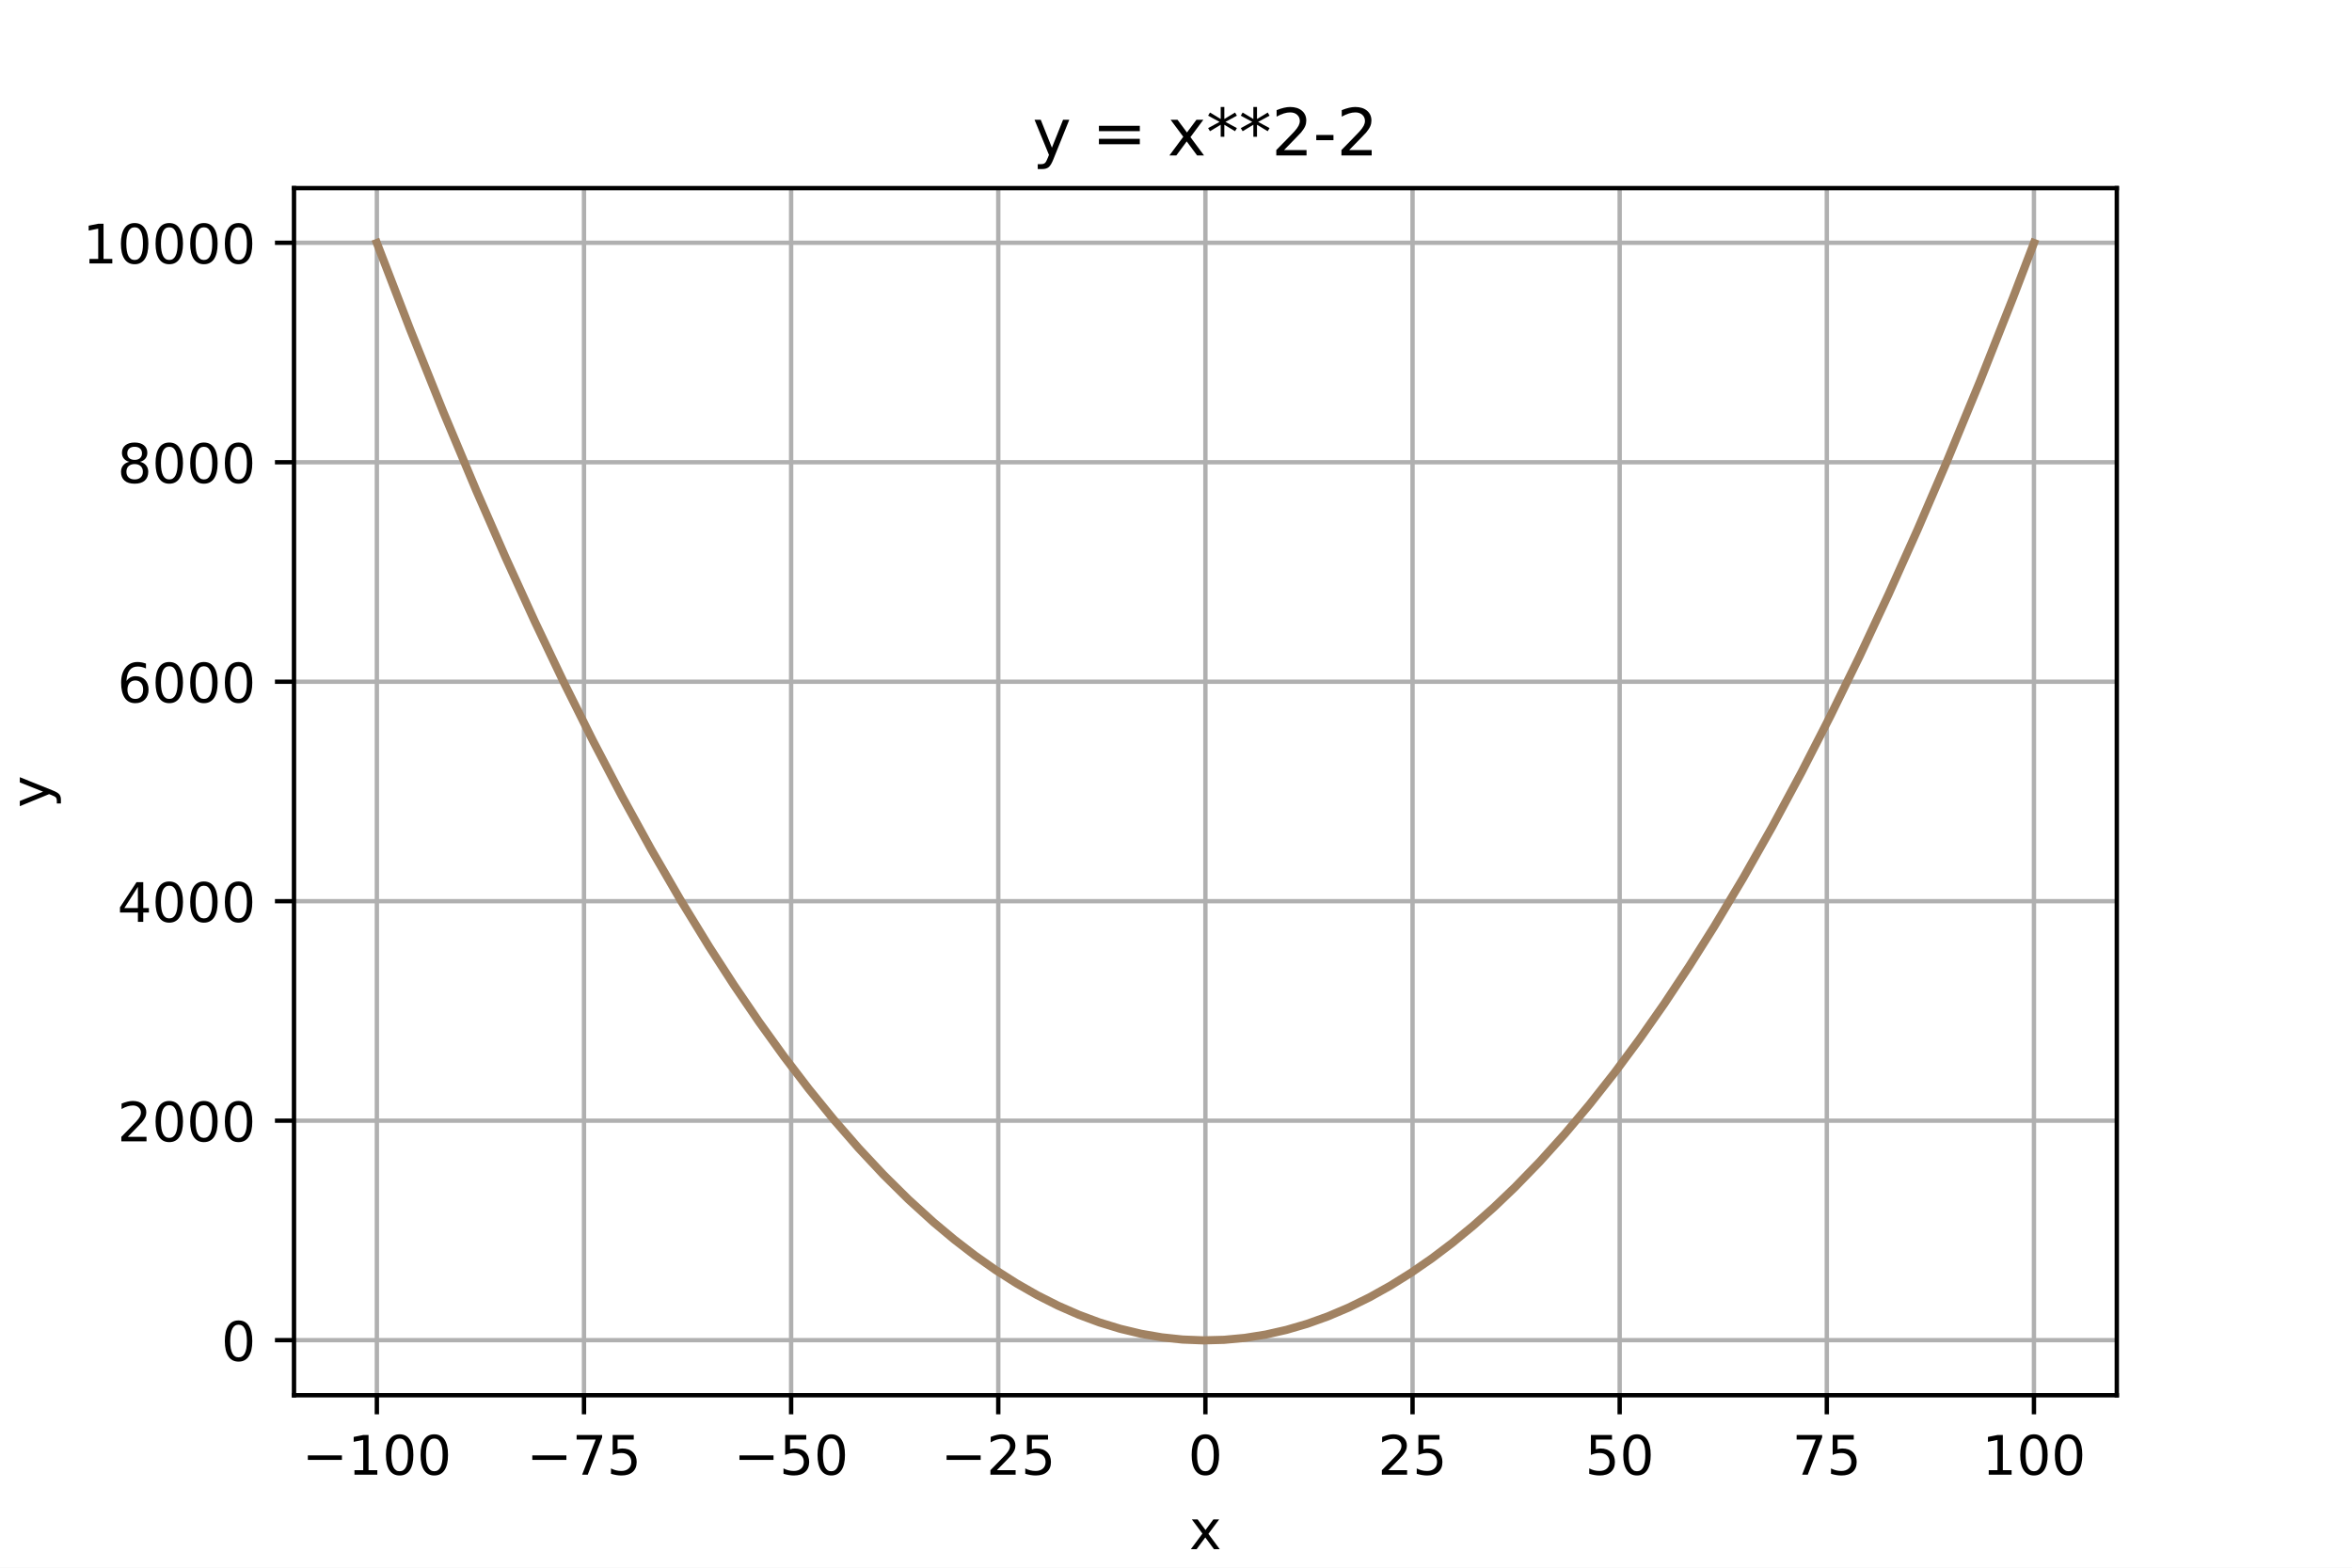
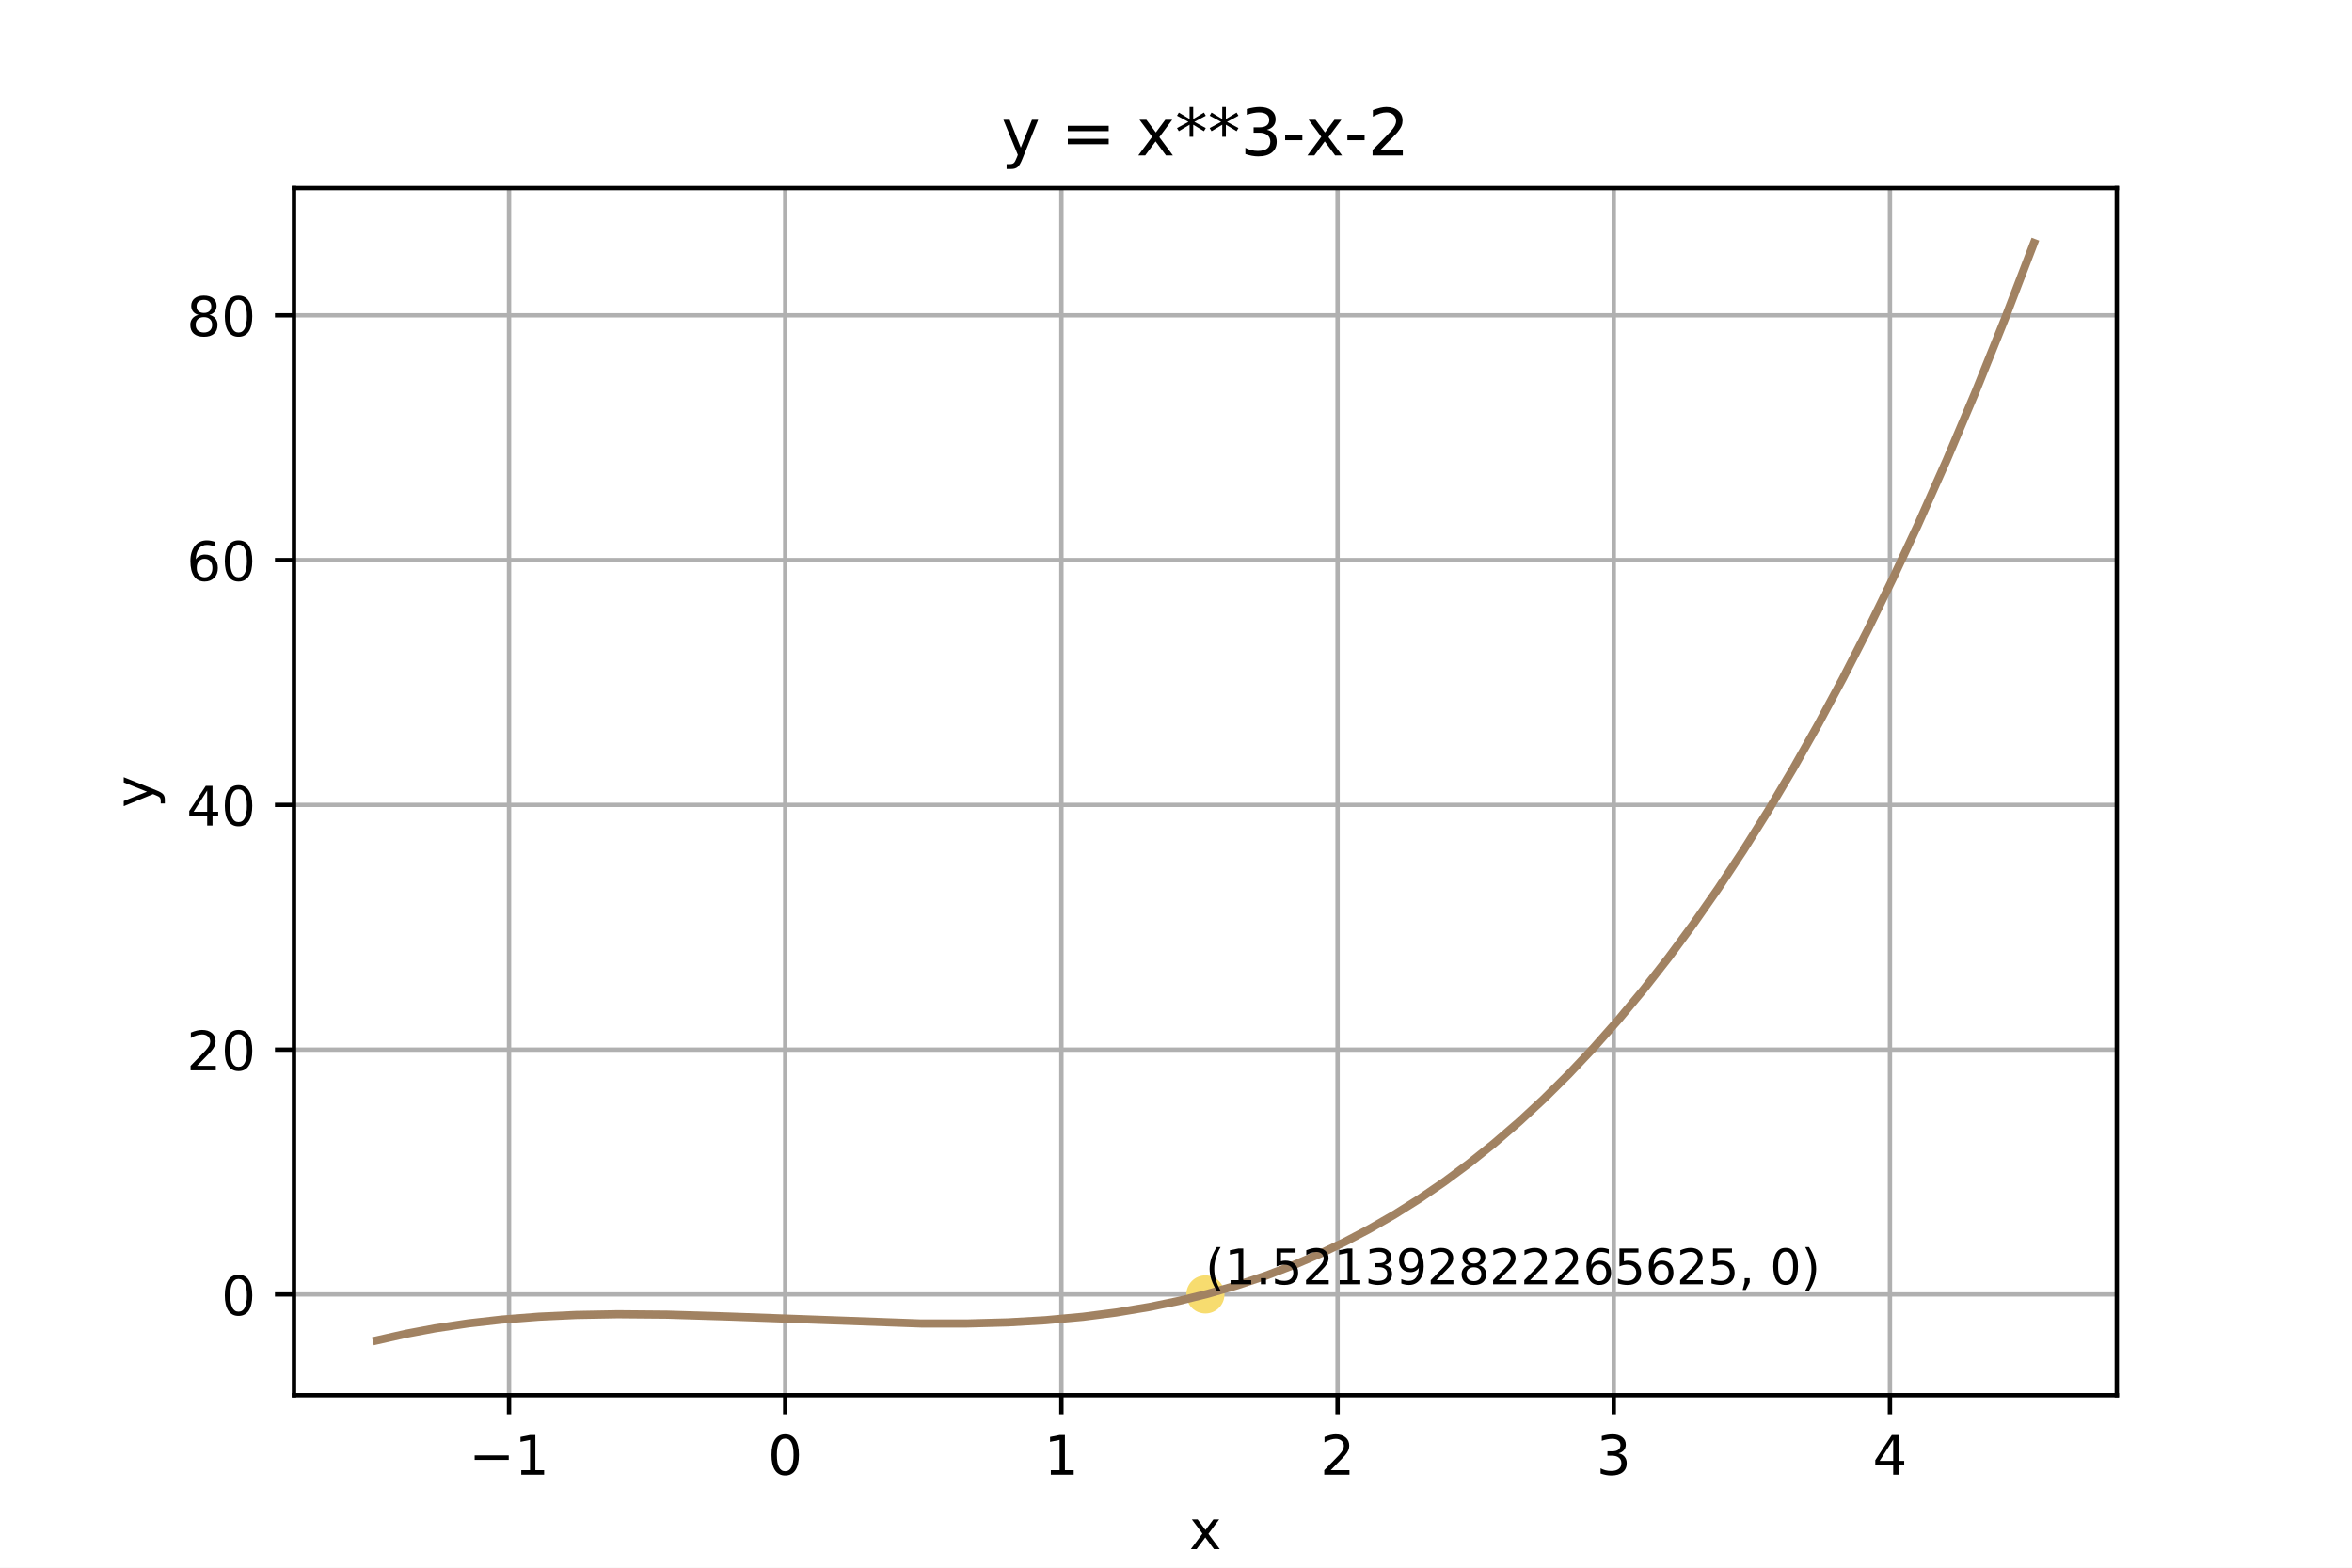
<svg xmlns="http://www.w3.org/2000/svg" xmlns:xlink="http://www.w3.org/1999/xlink" width="432pt" height="288pt" viewBox="0 0 432 288" version="1.1">
  <defs>
    <style type="text/css">*{stroke-linejoin: round; stroke-linecap: butt}</style>
  </defs>
  <g id="figure_1">
    <g id="patch_1">
      <path d="M 0 288  L 432 288  L 432 0  L 0 0  z " style="fill: #ffffff" />
    </g>
    <g id="axes_1">
      <g id="patch_2">
        <path d="M 54 256.32  L 388.8 256.32  L 388.8 34.56  L 54 34.56  z " style="fill: #ffffff" />
      </g>
      <g id="matplotlib.axis_1">
        <g id="xtick_1">
          <g id="line2d_1">
-             <path d="M 69.218 256.32  L 69.218 34.56  " clip-path="url(#p668c0c12d5)" style="fill: none; stroke: #b0b0b0; stroke-width: 0.8; stroke-linecap: square" />
+             <path d="M 93.497 256.32  L 93.497 34.56  " clip-path="url(#p3f70cf6b3d)" style="fill: none; stroke: #b0b0b0; stroke-width: 0.8; stroke-linecap: square" />
          </g>
          <g id="line2d_2">
            <defs>
-               <path id="m4f0ae7ed5f" d="M 0 0  L 0 3.5  " style="stroke: #000000; stroke-width: 0.8" />
+               <path id="mcaa9d39071" d="M 0 0  L 0 3.5  " style="stroke: #000000; stroke-width: 0.8" />
            </defs>
            <g>
-               <use xlink:href="#m4f0ae7ed5f" x="69.218" y="256.32" style="stroke: #000000; stroke-width: 0.8" />
+               <use xlink:href="#mcaa9d39071" x="93.497" y="256.32" style="stroke: #000000; stroke-width: 0.8" />
            </g>
          </g>
          <g id="text_1">
-             <g transform="translate(55.48459 270.9184) scale(0.1 -0.1)">
+             <g transform="translate(86.12552 270.9184) scale(0.1 -0.1)">
              <defs>
                <path id="DejaVuSans-2212" d="M 678 2272  L 4684 2272  L 4684 1741  L 678 1741  L 678 2272  z " transform="scale(0.015625)" />
                <path id="DejaVuSans-31" d="M 794 531  L 1825 531  L 1825 4091  L 703 3866  L 703 4441  L 1819 4666  L 2450 4666  L 2450 531  L 3481 531  L 3481 0  L 794 0  L 794 531  z " transform="scale(0.015625)" />
-                 <path id="DejaVuSans-30" d="M 2034 4250  Q 1547 4250 1301 3770  Q 1056 3291 1056 2328  Q 1056 1369 1301 889  Q 1547 409 2034 409  Q 2525 409 2770 889  Q 3016 1369 3016 2328  Q 3016 3291 2770 3770  Q 2525 4250 2034 4250  z M 2034 4750  Q 2819 4750 3233 4129  Q 3647 3509 3647 2328  Q 3647 1150 3233 529  Q 2819 -91 2034 -91  Q 1250 -91 836 529  Q 422 1150 422 2328  Q 422 3509 836 4129  Q 1250 4750 2034 4750  z " transform="scale(0.015625)" />
              </defs>
              <use xlink:href="#DejaVuSans-2212" />
              <use xlink:href="#DejaVuSans-31" x="83.789" />
-               <use xlink:href="#DejaVuSans-30" x="147.412" />
-               <use xlink:href="#DejaVuSans-30" x="211.035" />
            </g>
          </g>
        </g>
        <g id="xtick_2">
          <g id="line2d_3">
-             <path d="M 107.264 256.32  L 107.264 34.56  " clip-path="url(#p668c0c12d5)" style="fill: none; stroke: #b0b0b0; stroke-width: 0.8; stroke-linecap: square" />
+             <path d="M 144.224 256.32  L 144.224 34.56  " clip-path="url(#p3f70cf6b3d)" style="fill: none; stroke: #b0b0b0; stroke-width: 0.8; stroke-linecap: square" />
          </g>
          <g id="line2d_4">
            <g>
-               <use xlink:href="#m4f0ae7ed5f" x="107.264" y="256.32" style="stroke: #000000; stroke-width: 0.8" />
+               <use xlink:href="#mcaa9d39071" x="144.224" y="256.32" style="stroke: #000000; stroke-width: 0.8" />
            </g>
          </g>
          <g id="text_2">
-             <g transform="translate(96.71129 270.9184) scale(0.1 -0.1)">
-               <defs>
-                 <path id="DejaVuSans-37" d="M 525 4666  L 3525 4666  L 3525 4397  L 1831 0  L 1172 0  L 2766 4134  L 525 4134  L 525 4666  z " transform="scale(0.015625)" />
-                 <path id="DejaVuSans-35" d="M 691 4666  L 3169 4666  L 3169 4134  L 1269 4134  L 1269 2991  Q 1406 3038 1543 3061  Q 1681 3084 1819 3084  Q 2600 3084 3056 2656  Q 3513 2228 3513 1497  Q 3513 744 3044 326  Q 2575 -91 1722 -91  Q 1428 -91 1123 -41  Q 819 9 494 109  L 494 744  Q 775 591 1075 516  Q 1375 441 1709 441  Q 2250 441 2565 725  Q 2881 1009 2881 1497  Q 2881 1984 2565 2268  Q 2250 2553 1709 2553  Q 1456 2553 1204 2497  Q 953 2441 691 2322  L 691 4666  z " transform="scale(0.015625)" />
-               </defs>
-               <use xlink:href="#DejaVuSans-2212" />
-               <use xlink:href="#DejaVuSans-37" x="83.789" />
-               <use xlink:href="#DejaVuSans-35" x="147.412" />
+             <g transform="translate(141.0426 270.9184) scale(0.1 -0.1)">
+               <defs>
+                 <path id="DejaVuSans-30" d="M 2034 4250  Q 1547 4250 1301 3770  Q 1056 3291 1056 2328  Q 1056 1369 1301 889  Q 1547 409 2034 409  Q 2525 409 2770 889  Q 3016 1369 3016 2328  Q 3016 3291 2770 3770  Q 2525 4250 2034 4250  z M 2034 4750  Q 2819 4750 3233 4129  Q 3647 3509 3647 2328  Q 3647 1150 3233 529  Q 2819 -91 2034 -91  Q 1250 -91 836 529  Q 422 1150 422 2328  Q 422 3509 836 4129  Q 1250 4750 2034 4750  z " transform="scale(0.015625)" />
+               </defs>
+               <use xlink:href="#DejaVuSans-30" />
            </g>
          </g>
        </g>
        <g id="xtick_3">
          <g id="line2d_5">
-             <path d="M 145.309 256.32  L 145.309 34.56  " clip-path="url(#p668c0c12d5)" style="fill: none; stroke: #b0b0b0; stroke-width: 0.8; stroke-linecap: square" />
+             <path d="M 194.951 256.32  L 194.951 34.56  " clip-path="url(#p3f70cf6b3d)" style="fill: none; stroke: #b0b0b0; stroke-width: 0.8; stroke-linecap: square" />
          </g>
          <g id="line2d_6">
            <g>
-               <use xlink:href="#m4f0ae7ed5f" x="145.309" y="256.32" style="stroke: #000000; stroke-width: 0.8" />
+               <use xlink:href="#mcaa9d39071" x="194.951" y="256.32" style="stroke: #000000; stroke-width: 0.8" />
            </g>
          </g>
          <g id="text_3">
-             <g transform="translate(134.7567 270.9184) scale(0.1 -0.1)">
-               <use xlink:href="#DejaVuSans-2212" />
-               <use xlink:href="#DejaVuSans-35" x="83.789" />
-               <use xlink:href="#DejaVuSans-30" x="147.412" />
+             <g transform="translate(191.7699 270.9184) scale(0.1 -0.1)">
+               <use xlink:href="#DejaVuSans-31" />
            </g>
          </g>
        </g>
        <g id="xtick_4">
          <g id="line2d_7">
-             <path d="M 183.355 256.32  L 183.355 34.56  " clip-path="url(#p668c0c12d5)" style="fill: none; stroke: #b0b0b0; stroke-width: 0.8; stroke-linecap: square" />
+             <path d="M 245.678 256.32  L 245.678 34.56  " clip-path="url(#p3f70cf6b3d)" style="fill: none; stroke: #b0b0b0; stroke-width: 0.8; stroke-linecap: square" />
          </g>
          <g id="line2d_8">
            <g>
-               <use xlink:href="#m4f0ae7ed5f" x="183.355" y="256.32" style="stroke: #000000; stroke-width: 0.8" />
+               <use xlink:href="#mcaa9d39071" x="245.678" y="256.32" style="stroke: #000000; stroke-width: 0.8" />
            </g>
          </g>
          <g id="text_4">
-             <g transform="translate(172.8022 270.9184) scale(0.1 -0.1)">
+             <g transform="translate(242.4972 270.9184) scale(0.1 -0.1)">
              <defs>
                <path id="DejaVuSans-32" d="M 1228 531  L 3431 531  L 3431 0  L 469 0  L 469 531  Q 828 903 1448 1529  Q 2069 2156 2228 2338  Q 2531 2678 2651 2914  Q 2772 3150 2772 3378  Q 2772 3750 2511 3984  Q 2250 4219 1831 4219  Q 1534 4219 1204 4116  Q 875 4013 500 3803  L 500 4441  Q 881 4594 1212 4672  Q 1544 4750 1819 4750  Q 2544 4750 2975 4387  Q 3406 4025 3406 3419  Q 3406 3131 3298 2873  Q 3191 2616 2906 2266  Q 2828 2175 2409 1742  Q 1991 1309 1228 531  z " transform="scale(0.015625)" />
              </defs>
-               <use xlink:href="#DejaVuSans-2212" />
-               <use xlink:href="#DejaVuSans-32" x="83.789" />
-               <use xlink:href="#DejaVuSans-35" x="147.412" />
+               <use xlink:href="#DejaVuSans-32" />
            </g>
          </g>
        </g>
        <g id="xtick_5">
          <g id="line2d_9">
-             <path d="M 221.4 256.32  L 221.4 34.56  " clip-path="url(#p668c0c12d5)" style="fill: none; stroke: #b0b0b0; stroke-width: 0.8; stroke-linecap: square" />
+             <path d="M 296.406 256.32  L 296.406 34.56  " clip-path="url(#p3f70cf6b3d)" style="fill: none; stroke: #b0b0b0; stroke-width: 0.8; stroke-linecap: square" />
          </g>
          <g id="line2d_10">
            <g>
-               <use xlink:href="#m4f0ae7ed5f" x="221.4" y="256.32" style="stroke: #000000; stroke-width: 0.8" />
+               <use xlink:href="#mcaa9d39071" x="296.406" y="256.32" style="stroke: #000000; stroke-width: 0.8" />
            </g>
          </g>
          <g id="text_5">
-             <g transform="translate(218.2188 270.9184) scale(0.1 -0.1)">
-               <use xlink:href="#DejaVuSans-30" />
+             <g transform="translate(293.2245 270.9184) scale(0.1 -0.1)">
+               <defs>
+                 <path id="DejaVuSans-33" d="M 2597 2516  Q 3050 2419 3304 2112  Q 3559 1806 3559 1356  Q 3559 666 3084 287  Q 2609 -91 1734 -91  Q 1441 -91 1130 -33  Q 819 25 488 141  L 488 750  Q 750 597 1062 519  Q 1375 441 1716 441  Q 2309 441 2620 675  Q 2931 909 2931 1356  Q 2931 1769 2642 2001  Q 2353 2234 1838 2234  L 1294 2234  L 1294 2753  L 1863 2753  Q 2328 2753 2575 2939  Q 2822 3125 2822 3475  Q 2822 3834 2567 4026  Q 2313 4219 1838 4219  Q 1578 4219 1281 4162  Q 984 4106 628 3988  L 628 4550  Q 988 4650 1302 4700  Q 1616 4750 1894 4750  Q 2613 4750 3031 4423  Q 3450 4097 3450 3541  Q 3450 3153 3228 2886  Q 3006 2619 2597 2516  z " transform="scale(0.015625)" />
+               </defs>
+               <use xlink:href="#DejaVuSans-33" />
            </g>
          </g>
        </g>
        <g id="xtick_6">
          <g id="line2d_11">
-             <path d="M 259.445 256.32  L 259.445 34.56  " clip-path="url(#p668c0c12d5)" style="fill: none; stroke: #b0b0b0; stroke-width: 0.8; stroke-linecap: square" />
+             <path d="M 347.133 256.32  L 347.133 34.56  " clip-path="url(#p3f70cf6b3d)" style="fill: none; stroke: #b0b0b0; stroke-width: 0.8; stroke-linecap: square" />
          </g>
          <g id="line2d_12">
            <g>
-               <use xlink:href="#m4f0ae7ed5f" x="259.445" y="256.32" style="stroke: #000000; stroke-width: 0.8" />
+               <use xlink:href="#mcaa9d39071" x="347.133" y="256.32" style="stroke: #000000; stroke-width: 0.8" />
            </g>
          </g>
          <g id="text_6">
-             <g transform="translate(253.083 270.9184) scale(0.1 -0.1)">
-               <use xlink:href="#DejaVuSans-32" />
-               <use xlink:href="#DejaVuSans-35" x="63.623" />
-             </g>
-           </g>
-         </g>
-         <g id="xtick_7">
-           <g id="line2d_13">
-             <path d="M 297.491 256.32  L 297.491 34.56  " clip-path="url(#p668c0c12d5)" style="fill: none; stroke: #b0b0b0; stroke-width: 0.8; stroke-linecap: square" />
-           </g>
-           <g id="line2d_14">
-             <g>
-               <use xlink:href="#m4f0ae7ed5f" x="297.491" y="256.32" style="stroke: #000000; stroke-width: 0.8" />
-             </g>
-           </g>
-           <g id="text_7">
-             <g transform="translate(291.1284 270.9184) scale(0.1 -0.1)">
-               <use xlink:href="#DejaVuSans-35" />
-               <use xlink:href="#DejaVuSans-30" x="63.623" />
-             </g>
-           </g>
-         </g>
-         <g id="xtick_8">
-           <g id="line2d_15">
-             <path d="M 335.536 256.32  L 335.536 34.56  " clip-path="url(#p668c0c12d5)" style="fill: none; stroke: #b0b0b0; stroke-width: 0.8; stroke-linecap: square" />
-           </g>
-           <g id="line2d_16">
-             <g>
-               <use xlink:href="#m4f0ae7ed5f" x="335.536" y="256.32" style="stroke: #000000; stroke-width: 0.8" />
-             </g>
-           </g>
-           <g id="text_8">
-             <g transform="translate(329.1739 270.9184) scale(0.1 -0.1)">
-               <use xlink:href="#DejaVuSans-37" />
-               <use xlink:href="#DejaVuSans-35" x="63.623" />
-             </g>
-           </g>
-         </g>
-         <g id="xtick_9">
-           <g id="line2d_17">
-             <path d="M 373.582 256.32  L 373.582 34.56  " clip-path="url(#p668c0c12d5)" style="fill: none; stroke: #b0b0b0; stroke-width: 0.8; stroke-linecap: square" />
-           </g>
-           <g id="line2d_18">
-             <g>
-               <use xlink:href="#m4f0ae7ed5f" x="373.582" y="256.32" style="stroke: #000000; stroke-width: 0.8" />
-             </g>
-           </g>
-           <g id="text_9">
-             <g transform="translate(364.0381 270.9184) scale(0.1 -0.1)">
-               <use xlink:href="#DejaVuSans-31" />
-               <use xlink:href="#DejaVuSans-30" x="63.623" />
-               <use xlink:href="#DejaVuSans-30" x="127.246" />
-             </g>
-           </g>
-         </g>
-         <g id="text_10">
+             <g transform="translate(343.9517 270.9184) scale(0.1 -0.1)">
+               <defs>
+                 <path id="DejaVuSans-34" d="M 2419 4116  L 825 1625  L 2419 1625  L 2419 4116  z M 2253 4666  L 3047 4666  L 3047 1625  L 3713 1625  L 3713 1100  L 3047 1100  L 3047 0  L 2419 0  L 2419 1100  L 313 1100  L 313 1709  L 2253 4666  z " transform="scale(0.015625)" />
+               </defs>
+               <use xlink:href="#DejaVuSans-34" />
+             </g>
+           </g>
+         </g>
+         <g id="text_7">
          <g transform="translate(218.4406 284.5966) scale(0.1 -0.1)">
            <defs>
              <path id="DejaVuSans-78" d="M 3513 3500  L 2247 1797  L 3578 0  L 2900 0  L 1881 1375  L 863 0  L 184 0  L 1544 1831  L 300 3500  L 978 3500  L 1906 2253  L 2834 3500  L 3513 3500  z " transform="scale(0.015625)" />
            </defs>
            <use xlink:href="#DejaVuSans-78" />
          </g>
        </g>
      </g>
      <g id="matplotlib.axis_2">
        <g id="ytick_1">
-           <g id="line2d_19">
-             <path d="M 54 246.201  L 388.8 246.201  " clip-path="url(#p668c0c12d5)" style="fill: none; stroke: #b0b0b0; stroke-width: 0.8; stroke-linecap: square" />
-           </g>
-           <g id="line2d_20">
+           <g id="line2d_13">
+             <path d="M 54 237.799  L 388.8 237.799  " clip-path="url(#p3f70cf6b3d)" style="fill: none; stroke: #b0b0b0; stroke-width: 0.8; stroke-linecap: square" />
+           </g>
+           <g id="line2d_14">
            <defs>
-               <path id="m83be4a79d3" d="M 0 0  L -3.5 0  " style="stroke: #000000; stroke-width: 0.8" />
+               <path id="mf2a0e89e5b" d="M 0 0  L -3.5 0  " style="stroke: #000000; stroke-width: 0.8" />
            </defs>
            <g>
-               <use xlink:href="#m83be4a79d3" x="54" y="246.201" style="stroke: #000000; stroke-width: 0.8" />
-             </g>
-           </g>
-           <g id="text_11">
-             <g transform="translate(40.6375 250.0002) scale(0.1 -0.1)">
+               <use xlink:href="#mf2a0e89e5b" x="54" y="237.799" style="stroke: #000000; stroke-width: 0.8" />
+             </g>
+           </g>
+           <g id="text_8">
+             <g transform="translate(40.6375 241.5986) scale(0.1 -0.1)">
              <use xlink:href="#DejaVuSans-30" />
            </g>
          </g>
        </g>
        <g id="ytick_2">
-           <g id="line2d_21">
-             <path d="M 54 205.881  L 388.8 205.881  " clip-path="url(#p668c0c12d5)" style="fill: none; stroke: #b0b0b0; stroke-width: 0.8; stroke-linecap: square" />
-           </g>
-           <g id="line2d_22">
-             <g>
-               <use xlink:href="#m83be4a79d3" x="54" y="205.881" style="stroke: #000000; stroke-width: 0.8" />
-             </g>
-           </g>
-           <g id="text_12">
-             <g transform="translate(21.55 209.6799) scale(0.1 -0.1)">
+           <g id="line2d_15">
+             <path d="M 54 192.831  L 388.8 192.831  " clip-path="url(#p3f70cf6b3d)" style="fill: none; stroke: #b0b0b0; stroke-width: 0.8; stroke-linecap: square" />
+           </g>
+           <g id="line2d_16">
+             <g>
+               <use xlink:href="#mf2a0e89e5b" x="54" y="192.831" style="stroke: #000000; stroke-width: 0.8" />
+             </g>
+           </g>
+           <g id="text_9">
+             <g transform="translate(34.275 196.6304) scale(0.1 -0.1)">
              <use xlink:href="#DejaVuSans-32" />
              <use xlink:href="#DejaVuSans-30" x="63.623" />
-               <use xlink:href="#DejaVuSans-30" x="127.246" />
-               <use xlink:href="#DejaVuSans-30" x="190.869" />
            </g>
          </g>
        </g>
        <g id="ytick_3">
-           <g id="line2d_23">
-             <path d="M 54 165.56  L 388.8 165.56  " clip-path="url(#p668c0c12d5)" style="fill: none; stroke: #b0b0b0; stroke-width: 0.8; stroke-linecap: square" />
-           </g>
-           <g id="line2d_24">
-             <g>
-               <use xlink:href="#m83be4a79d3" x="54" y="165.56" style="stroke: #000000; stroke-width: 0.8" />
-             </g>
-           </g>
-           <g id="text_13">
-             <g transform="translate(21.55 169.3597) scale(0.1 -0.1)">
-               <defs>
-                 <path id="DejaVuSans-34" d="M 2419 4116  L 825 1625  L 2419 1625  L 2419 4116  z M 2253 4666  L 3047 4666  L 3047 1625  L 3713 1625  L 3713 1100  L 3047 1100  L 3047 0  L 2419 0  L 2419 1100  L 313 1100  L 313 1709  L 2253 4666  z " transform="scale(0.015625)" />
-               </defs>
+           <g id="line2d_17">
+             <path d="M 54 147.863  L 388.8 147.863  " clip-path="url(#p3f70cf6b3d)" style="fill: none; stroke: #b0b0b0; stroke-width: 0.8; stroke-linecap: square" />
+           </g>
+           <g id="line2d_18">
+             <g>
+               <use xlink:href="#mf2a0e89e5b" x="54" y="147.863" style="stroke: #000000; stroke-width: 0.8" />
+             </g>
+           </g>
+           <g id="text_10">
+             <g transform="translate(34.275 151.6623) scale(0.1 -0.1)">
              <use xlink:href="#DejaVuSans-34" />
              <use xlink:href="#DejaVuSans-30" x="63.623" />
-               <use xlink:href="#DejaVuSans-30" x="127.246" />
-               <use xlink:href="#DejaVuSans-30" x="190.869" />
            </g>
          </g>
        </g>
        <g id="ytick_4">
-           <g id="line2d_25">
-             <path d="M 54 125.24  L 388.8 125.24  " clip-path="url(#p668c0c12d5)" style="fill: none; stroke: #b0b0b0; stroke-width: 0.8; stroke-linecap: square" />
-           </g>
-           <g id="line2d_26">
-             <g>
-               <use xlink:href="#m83be4a79d3" x="54" y="125.24" style="stroke: #000000; stroke-width: 0.8" />
-             </g>
-           </g>
-           <g id="text_14">
-             <g transform="translate(21.55 129.0394) scale(0.1 -0.1)">
+           <g id="line2d_19">
+             <path d="M 54 102.895  L 388.8 102.895  " clip-path="url(#p3f70cf6b3d)" style="fill: none; stroke: #b0b0b0; stroke-width: 0.8; stroke-linecap: square" />
+           </g>
+           <g id="line2d_20">
+             <g>
+               <use xlink:href="#mf2a0e89e5b" x="54" y="102.895" style="stroke: #000000; stroke-width: 0.8" />
+             </g>
+           </g>
+           <g id="text_11">
+             <g transform="translate(34.275 106.6941) scale(0.1 -0.1)">
              <defs>
                <path id="DejaVuSans-36" d="M 2113 2584  Q 1688 2584 1439 2293  Q 1191 2003 1191 1497  Q 1191 994 1439 701  Q 1688 409 2113 409  Q 2538 409 2786 701  Q 3034 994 3034 1497  Q 3034 2003 2786 2293  Q 2538 2584 2113 2584  z M 3366 4563  L 3366 3988  Q 3128 4100 2886 4159  Q 2644 4219 2406 4219  Q 1781 4219 1451 3797  Q 1122 3375 1075 2522  Q 1259 2794 1537 2939  Q 1816 3084 2150 3084  Q 2853 3084 3261 2657  Q 3669 2231 3669 1497  Q 3669 778 3244 343  Q 2819 -91 2113 -91  Q 1303 -91 875 529  Q 447 1150 447 2328  Q 447 3434 972 4092  Q 1497 4750 2381 4750  Q 2619 4750 2861 4703  Q 3103 4656 3366 4563  z " transform="scale(0.015625)" />
              </defs>
              <use xlink:href="#DejaVuSans-36" />
              <use xlink:href="#DejaVuSans-30" x="63.623" />
-               <use xlink:href="#DejaVuSans-30" x="127.246" />
-               <use xlink:href="#DejaVuSans-30" x="190.869" />
            </g>
          </g>
        </g>
        <g id="ytick_5">
-           <g id="line2d_27">
-             <path d="M 54 84.92  L 388.8 84.92  " clip-path="url(#p668c0c12d5)" style="fill: none; stroke: #b0b0b0; stroke-width: 0.8; stroke-linecap: square" />
-           </g>
-           <g id="line2d_28">
-             <g>
-               <use xlink:href="#m83be4a79d3" x="54" y="84.92" style="stroke: #000000; stroke-width: 0.8" />
-             </g>
-           </g>
-           <g id="text_15">
-             <g transform="translate(21.55 88.71915) scale(0.1 -0.1)">
+           <g id="line2d_21">
+             <path d="M 54 57.927  L 388.8 57.927  " clip-path="url(#p3f70cf6b3d)" style="fill: none; stroke: #b0b0b0; stroke-width: 0.8; stroke-linecap: square" />
+           </g>
+           <g id="line2d_22">
+             <g>
+               <use xlink:href="#mf2a0e89e5b" x="54" y="57.927" style="stroke: #000000; stroke-width: 0.8" />
+             </g>
+           </g>
+           <g id="text_12">
+             <g transform="translate(34.275 61.72598) scale(0.1 -0.1)">
              <defs>
                <path id="DejaVuSans-38" d="M 2034 2216  Q 1584 2216 1326 1975  Q 1069 1734 1069 1313  Q 1069 891 1326 650  Q 1584 409 2034 409  Q 2484 409 2743 651  Q 3003 894 3003 1313  Q 3003 1734 2745 1975  Q 2488 2216 2034 2216  z M 1403 2484  Q 997 2584 770 2862  Q 544 3141 544 3541  Q 544 4100 942 4425  Q 1341 4750 2034 4750  Q 2731 4750 3128 4425  Q 3525 4100 3525 3541  Q 3525 3141 3298 2862  Q 3072 2584 2669 2484  Q 3125 2378 3379 2068  Q 3634 1759 3634 1313  Q 3634 634 3220 271  Q 2806 -91 2034 -91  Q 1263 -91 848 271  Q 434 634 434 1313  Q 434 1759 690 2068  Q 947 2378 1403 2484  z M 1172 3481  Q 1172 3119 1398 2916  Q 1625 2713 2034 2713  Q 2441 2713 2670 2916  Q 2900 3119 2900 3481  Q 2900 3844 2670 4047  Q 2441 4250 2034 4250  Q 1625 4250 1398 4047  Q 1172 3844 1172 3481  z " transform="scale(0.015625)" />
              </defs>
              <use xlink:href="#DejaVuSans-38" />
              <use xlink:href="#DejaVuSans-30" x="63.623" />
-               <use xlink:href="#DejaVuSans-30" x="127.246" />
-               <use xlink:href="#DejaVuSans-30" x="190.869" />
-             </g>
-           </g>
-         </g>
-         <g id="ytick_6">
-           <g id="line2d_29">
-             <path d="M 54 44.6  L 388.8 44.6  " clip-path="url(#p668c0c12d5)" style="fill: none; stroke: #b0b0b0; stroke-width: 0.8; stroke-linecap: square" />
-           </g>
-           <g id="line2d_30">
-             <g>
-               <use xlink:href="#m83be4a79d3" x="54" y="44.6" style="stroke: #000000; stroke-width: 0.8" />
-             </g>
-           </g>
-           <g id="text_16">
-             <g transform="translate(15.1875 48.3989) scale(0.1 -0.1)">
-               <use xlink:href="#DejaVuSans-31" />
-               <use xlink:href="#DejaVuSans-30" x="63.623" />
-               <use xlink:href="#DejaVuSans-30" x="127.246" />
-               <use xlink:href="#DejaVuSans-30" x="190.869" />
-               <use xlink:href="#DejaVuSans-30" x="254.492" />
-             </g>
-           </g>
-         </g>
-         <g id="text_17">
-           <g transform="translate(9.107812 148.3994) rotate(-90) scale(0.1 -0.1)">
+             </g>
+           </g>
+         </g>
+         <g id="text_13">
+           <g transform="translate(28.19531 148.3994) rotate(-90) scale(0.1 -0.1)">
            <defs>
              <path id="DejaVuSans-79" d="M 2059 -325  Q 1816 -950 1584 -1140  Q 1353 -1331 966 -1331  L 506 -1331  L 506 -850  L 844 -850  Q 1081 -850 1212 -737  Q 1344 -625 1503 -206  L 1606 56  L 191 3500  L 800 3500  L 1894 763  L 2988 3500  L 3597 3500  L 2059 -325  z " transform="scale(0.015625)" />
            </defs>
            <use xlink:href="#DejaVuSans-79" />
          </g>
        </g>
      </g>
-       <g id="line2d_31">
-         <path d="M 69.218 44.64  L 75.321 60.484  L 81.423 75.68  L 87.526 90.228  L 92.865 102.425  L 98.205 114.126  L 103.545 125.331  L 108.885 136.039  L 114.224 146.25  L 119.564 155.966  L 124.904 165.185  L 130.243 173.907  L 134.82 180.988  L 139.397 187.705  L 143.974 194.057  L 148.551 200.044  L 153.128 205.667  L 157.705 210.925  L 162.282 215.818  L 166.859 220.346  L 171.436 224.51  L 175.25 227.701  L 179.064 230.639  L 182.878 233.323  L 186.692 235.755  L 190.506 237.933  L 194.32 239.858  L 198.134 241.529  L 201.948 242.948  L 205.762 244.113  L 209.576 245.024  L 213.39 245.683  L 217.205 246.088  L 221.019 246.24  L 224.833 246.139  L 228.647 245.784  L 232.461 245.176  L 236.275 244.315  L 240.089 243.201  L 243.903 241.833  L 247.717 240.212  L 251.531 238.338  L 255.345 236.211  L 259.159 233.83  L 262.973 231.196  L 266.788 228.309  L 270.602 225.168  L 274.416 221.774  L 278.23 218.127  L 282.807 213.417  L 287.384 208.341  L 291.96 202.901  L 296.537 197.096  L 301.114 190.927  L 305.691 184.392  L 310.268 177.493  L 314.845 170.23  L 320.185 161.294  L 325.524 151.863  L 330.864 141.935  L 336.204 131.51  L 341.544 120.59  L 346.883 109.172  L 352.223 97.259  L 357.563 84.849  L 363.665 70.058  L 369.768 54.619  L 373.582 44.64  L 373.582 44.64  " clip-path="url(#p668c0c12d5)" style="fill: none; stroke: #a18262; stroke-width: 1.5; stroke-linecap: square" />
+       <g id="line2d_23">
+         <path d="M 221.4 237.799  " clip-path="url(#p3f70cf6b3d)" style="fill: none; stroke: #f7dc6f; stroke-width: 1.5; stroke-linecap: square" />
+         <defs>
+           <path id="mc1fea94de1" d="M 0 3  C 0.796 3 1.559 2.684 2.121 2.121  C 2.684 1.559 3 0.796 3 0  C 3 -0.796 2.684 -1.559 2.121 -2.121  C 1.559 -2.684 0.796 -3 0 -3  C -0.796 -3 -1.559 -2.684 -2.121 -2.121  C -2.684 -1.559 -3 -0.796 -3 0  C -3 0.796 -2.684 1.559 -2.121 2.121  C -1.559 2.684 -0.796 3 0 3  z " style="stroke: #f7dc6f" />
+         </defs>
+         <g clip-path="url(#p3f70cf6b3d)">
+           <use xlink:href="#mc1fea94de1" x="221.4" y="237.799" style="fill: #f7dc6f; stroke: #f7dc6f" />
+         </g>
+       </g>
+       <g id="line2d_24">
+         <path d="M 69.218 246.24  L 74.558 245.032  L 79.898 244.03  L 86 243.115  L 92.103 242.425  L 98.968 241.887  L 105.833 241.569  L 113.462 241.434  L 122.615 241.512  L 134.058 241.864  L 169.147 243.134  L 177.538 243.136  L 185.166 242.929  L 192.032 242.533  L 198.897 241.905  L 204.999 241.123  L 211.102 240.108  L 216.442 239.01  L 221.781 237.698  L 227.121 236.158  L 232.461 234.374  L 237.801 232.33  L 242.377 230.359  L 246.954 228.175  L 251.531 225.769  L 256.108 223.131  L 260.685 220.25  L 265.262 217.118  L 269.839 213.723  L 274.416 210.056  L 278.993 206.108  L 283.57 201.868  L 288.146 197.326  L 292.723 192.472  L 297.3 187.297  L 301.877 181.791  L 306.454 175.943  L 311.031 169.744  L 315.608 163.184  L 320.185 156.253  L 324.762 148.941  L 329.338 141.238  L 333.915 133.135  L 338.492 124.62  L 343.069 115.685  L 347.646 106.32  L 352.223 96.514  L 357.563 84.504  L 362.902 71.866  L 368.242 58.583  L 373.582 44.64  L 373.582 44.64  " clip-path="url(#p3f70cf6b3d)" style="fill: none; stroke: #a18262; stroke-width: 1.5; stroke-linecap: square" />
      </g>
      <g id="patch_3">
        <path d="M 54 256.32  L 54 34.56  " style="fill: none; stroke: #000000; stroke-width: 0.8; stroke-linejoin: miter; stroke-linecap: square" />
      </g>
      <g id="patch_4">
        <path d="M 388.8 256.32  L 388.8 34.56  " style="fill: none; stroke: #000000; stroke-width: 0.8; stroke-linejoin: miter; stroke-linecap: square" />
      </g>
      <g id="patch_5">
        <path d="M 54 256.32  L 388.8 256.32  " style="fill: none; stroke: #000000; stroke-width: 0.8; stroke-linejoin: miter; stroke-linecap: square" />
      </g>
      <g id="patch_6">
        <path d="M 54 34.56  L 388.8 34.56  " style="fill: none; stroke: #000000; stroke-width: 0.8; stroke-linejoin: miter; stroke-linecap: square" />
      </g>
-       <g id="text_18">
-         <g transform="translate(189.6562 28.56) scale(0.12 -0.12)">
+       <g id="text_14">
+         <g transform="translate(221.4 235.9277) scale(0.09 -0.09)">
          <defs>
+             <path id="DejaVuSans-28" d="M 1984 4856  Q 1566 4138 1362 3434  Q 1159 2731 1159 2009  Q 1159 1288 1364 580  Q 1569 -128 1984 -844  L 1484 -844  Q 1016 -109 783 600  Q 550 1309 550 2009  Q 550 2706 781 3412  Q 1013 4119 1484 4856  L 1984 4856  z " transform="scale(0.015625)" />
+             <path id="DejaVuSans-2e" d="M 684 794  L 1344 794  L 1344 0  L 684 0  L 684 794  z " transform="scale(0.015625)" />
+             <path id="DejaVuSans-35" d="M 691 4666  L 3169 4666  L 3169 4134  L 1269 4134  L 1269 2991  Q 1406 3038 1543 3061  Q 1681 3084 1819 3084  Q 2600 3084 3056 2656  Q 3513 2228 3513 1497  Q 3513 744 3044 326  Q 2575 -91 1722 -91  Q 1428 -91 1123 -41  Q 819 9 494 109  L 494 744  Q 775 591 1075 516  Q 1375 441 1709 441  Q 2250 441 2565 725  Q 2881 1009 2881 1497  Q 2881 1984 2565 2268  Q 2250 2553 1709 2553  Q 1456 2553 1204 2497  Q 953 2441 691 2322  L 691 4666  z " transform="scale(0.015625)" />
+             <path id="DejaVuSans-39" d="M 703 97  L 703 672  Q 941 559 1184 500  Q 1428 441 1663 441  Q 2288 441 2617 861  Q 2947 1281 2994 2138  Q 2813 1869 2534 1725  Q 2256 1581 1919 1581  Q 1219 1581 811 2004  Q 403 2428 403 3163  Q 403 3881 828 4315  Q 1253 4750 1959 4750  Q 2769 4750 3195 4129  Q 3622 3509 3622 2328  Q 3622 1225 3098 567  Q 2575 -91 1691 -91  Q 1453 -91 1209 -44  Q 966 3 703 97  z M 1959 2075  Q 2384 2075 2632 2365  Q 2881 2656 2881 3163  Q 2881 3666 2632 3958  Q 2384 4250 1959 4250  Q 1534 4250 1286 3958  Q 1038 3666 1038 3163  Q 1038 2656 1286 2365  Q 1534 2075 1959 2075  z " transform="scale(0.015625)" />
+             <path id="DejaVuSans-2c" d="M 750 794  L 1409 794  L 1409 256  L 897 -744  L 494 -744  L 750 256  L 750 794  z " transform="scale(0.015625)" />
            <path id="DejaVuSans-20" transform="scale(0.015625)" />
+             <path id="DejaVuSans-29" d="M 513 4856  L 1013 4856  Q 1481 4119 1714 3412  Q 1947 2706 1947 2009  Q 1947 1309 1714 600  Q 1481 -109 1013 -844  L 513 -844  Q 928 -128 1133 580  Q 1338 1288 1338 2009  Q 1338 2731 1133 3434  Q 928 4138 513 4856  z " transform="scale(0.015625)" />
+           </defs>
+           <use xlink:href="#DejaVuSans-28" />
+           <use xlink:href="#DejaVuSans-31" x="39.014" />
+           <use xlink:href="#DejaVuSans-2e" x="102.637" />
+           <use xlink:href="#DejaVuSans-35" x="134.424" />
+           <use xlink:href="#DejaVuSans-32" x="198.047" />
+           <use xlink:href="#DejaVuSans-31" x="261.67" />
+           <use xlink:href="#DejaVuSans-33" x="325.293" />
+           <use xlink:href="#DejaVuSans-39" x="388.916" />
+           <use xlink:href="#DejaVuSans-32" x="452.539" />
+           <use xlink:href="#DejaVuSans-38" x="516.162" />
+           <use xlink:href="#DejaVuSans-32" x="579.785" />
+           <use xlink:href="#DejaVuSans-32" x="643.408" />
+           <use xlink:href="#DejaVuSans-32" x="707.031" />
+           <use xlink:href="#DejaVuSans-36" x="770.654" />
+           <use xlink:href="#DejaVuSans-35" x="834.277" />
+           <use xlink:href="#DejaVuSans-36" x="897.9" />
+           <use xlink:href="#DejaVuSans-32" x="961.523" />
+           <use xlink:href="#DejaVuSans-35" x="1025.146" />
+           <use xlink:href="#DejaVuSans-2c" x="1088.77" />
+           <use xlink:href="#DejaVuSans-20" x="1120.557" />
+           <use xlink:href="#DejaVuSans-30" x="1152.344" />
+           <use xlink:href="#DejaVuSans-29" x="1215.967" />
+         </g>
+       </g>
+       <g id="text_15">
+         <g transform="translate(183.9403 28.56) scale(0.12 -0.12)">
+           <defs>
            <path id="DejaVuSans-3d" d="M 678 2906  L 4684 2906  L 4684 2381  L 678 2381  L 678 2906  z M 678 1631  L 4684 1631  L 4684 1100  L 678 1100  L 678 1631  z " transform="scale(0.015625)" />
            <path id="DejaVuSans-2a" d="M 3009 3897  L 1888 3291  L 3009 2681  L 2828 2375  L 1778 3009  L 1778 1831  L 1422 1831  L 1422 3009  L 372 2375  L 191 2681  L 1313 3291  L 191 3897  L 372 4206  L 1422 3572  L 1422 4750  L 1778 4750  L 1778 3572  L 2828 4206  L 3009 3897  z " transform="scale(0.015625)" />
            <path id="DejaVuSans-2d" d="M 313 2009  L 1997 2009  L 1997 1497  L 313 1497  L 313 2009  z " transform="scale(0.015625)" />
          </defs>
          <use xlink:href="#DejaVuSans-79" />
          <use xlink:href="#DejaVuSans-20" x="59.18" />
          <use xlink:href="#DejaVuSans-3d" x="90.967" />
          <use xlink:href="#DejaVuSans-20" x="174.756" />
          <use xlink:href="#DejaVuSans-78" x="206.543" />
          <use xlink:href="#DejaVuSans-2a" x="265.723" />
          <use xlink:href="#DejaVuSans-2a" x="315.723" />
-           <use xlink:href="#DejaVuSans-32" x="365.723" />
+           <use xlink:href="#DejaVuSans-33" x="365.723" />
          <use xlink:href="#DejaVuSans-2d" x="429.346" />
-           <use xlink:href="#DejaVuSans-32" x="465.43" />
+           <use xlink:href="#DejaVuSans-78" x="465.43" />
+           <use xlink:href="#DejaVuSans-2d" x="524.609" />
+           <use xlink:href="#DejaVuSans-32" x="560.693" />
        </g>
      </g>
    </g>
  </g>
  <defs>
-     <clipPath id="p668c0c12d5">
+     <clipPath id="p3f70cf6b3d">
      <rect x="54" y="34.56" width="334.8" height="221.76" />
    </clipPath>
  </defs>
</svg>
